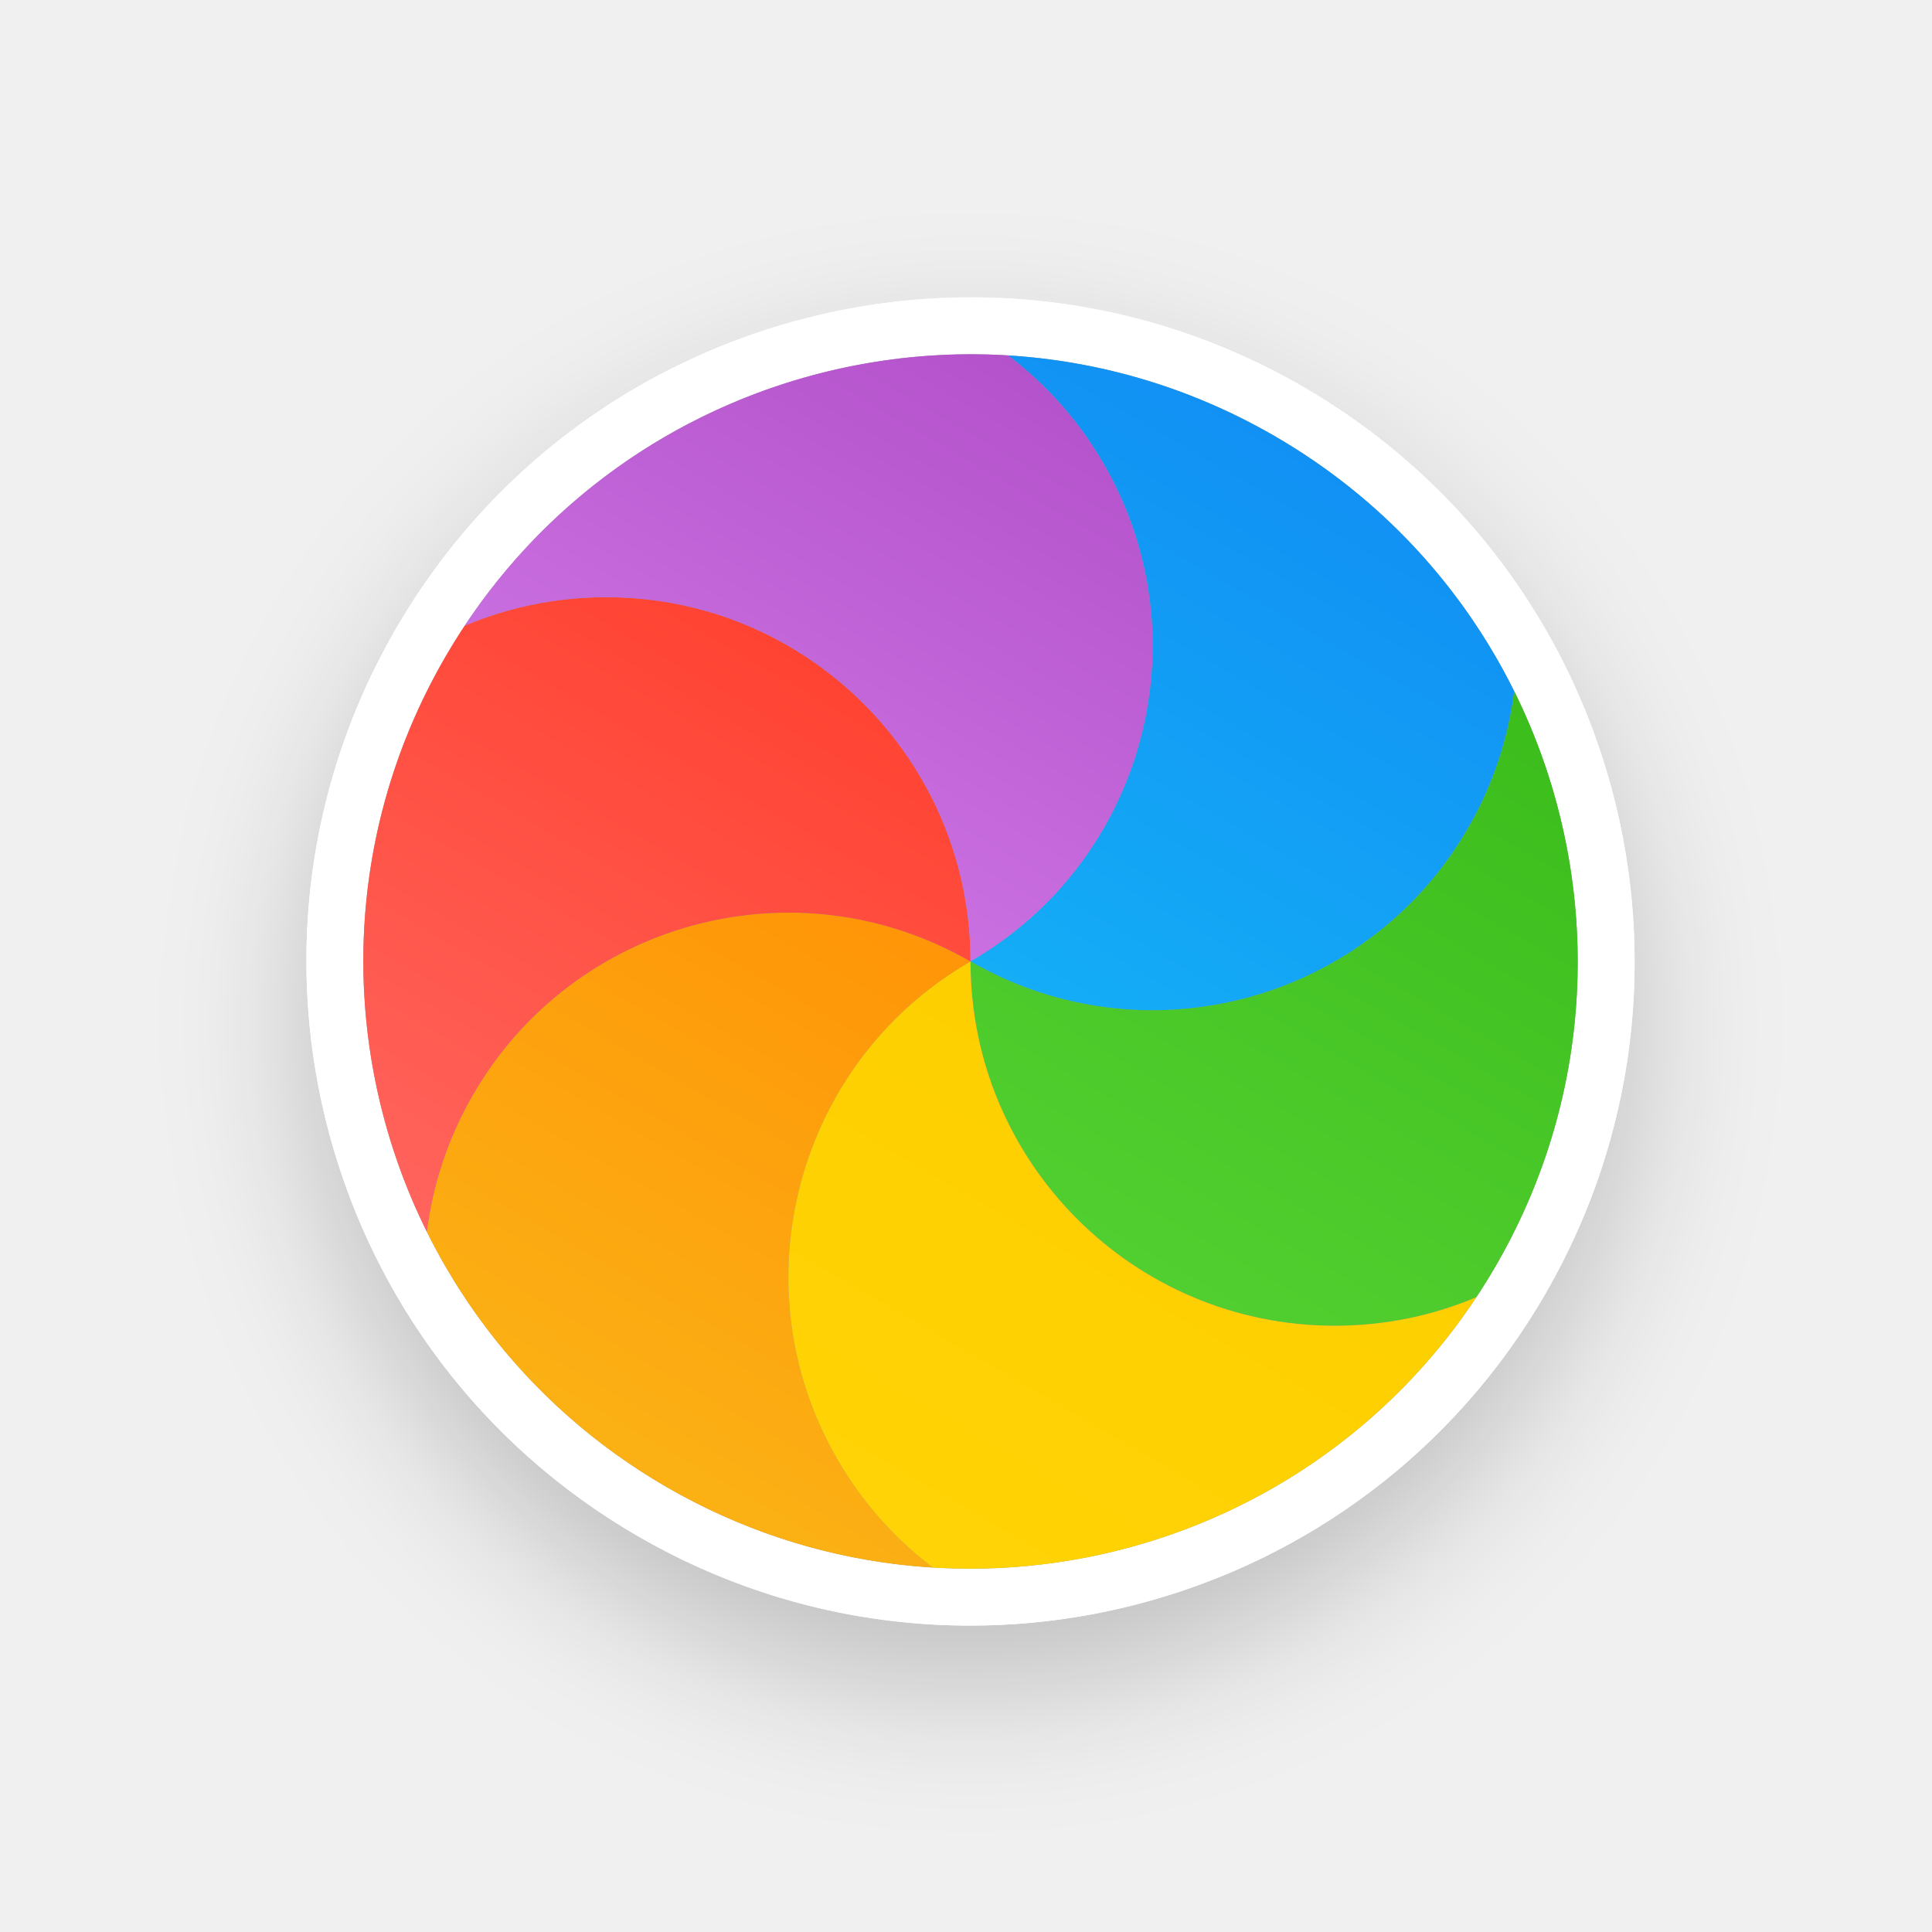
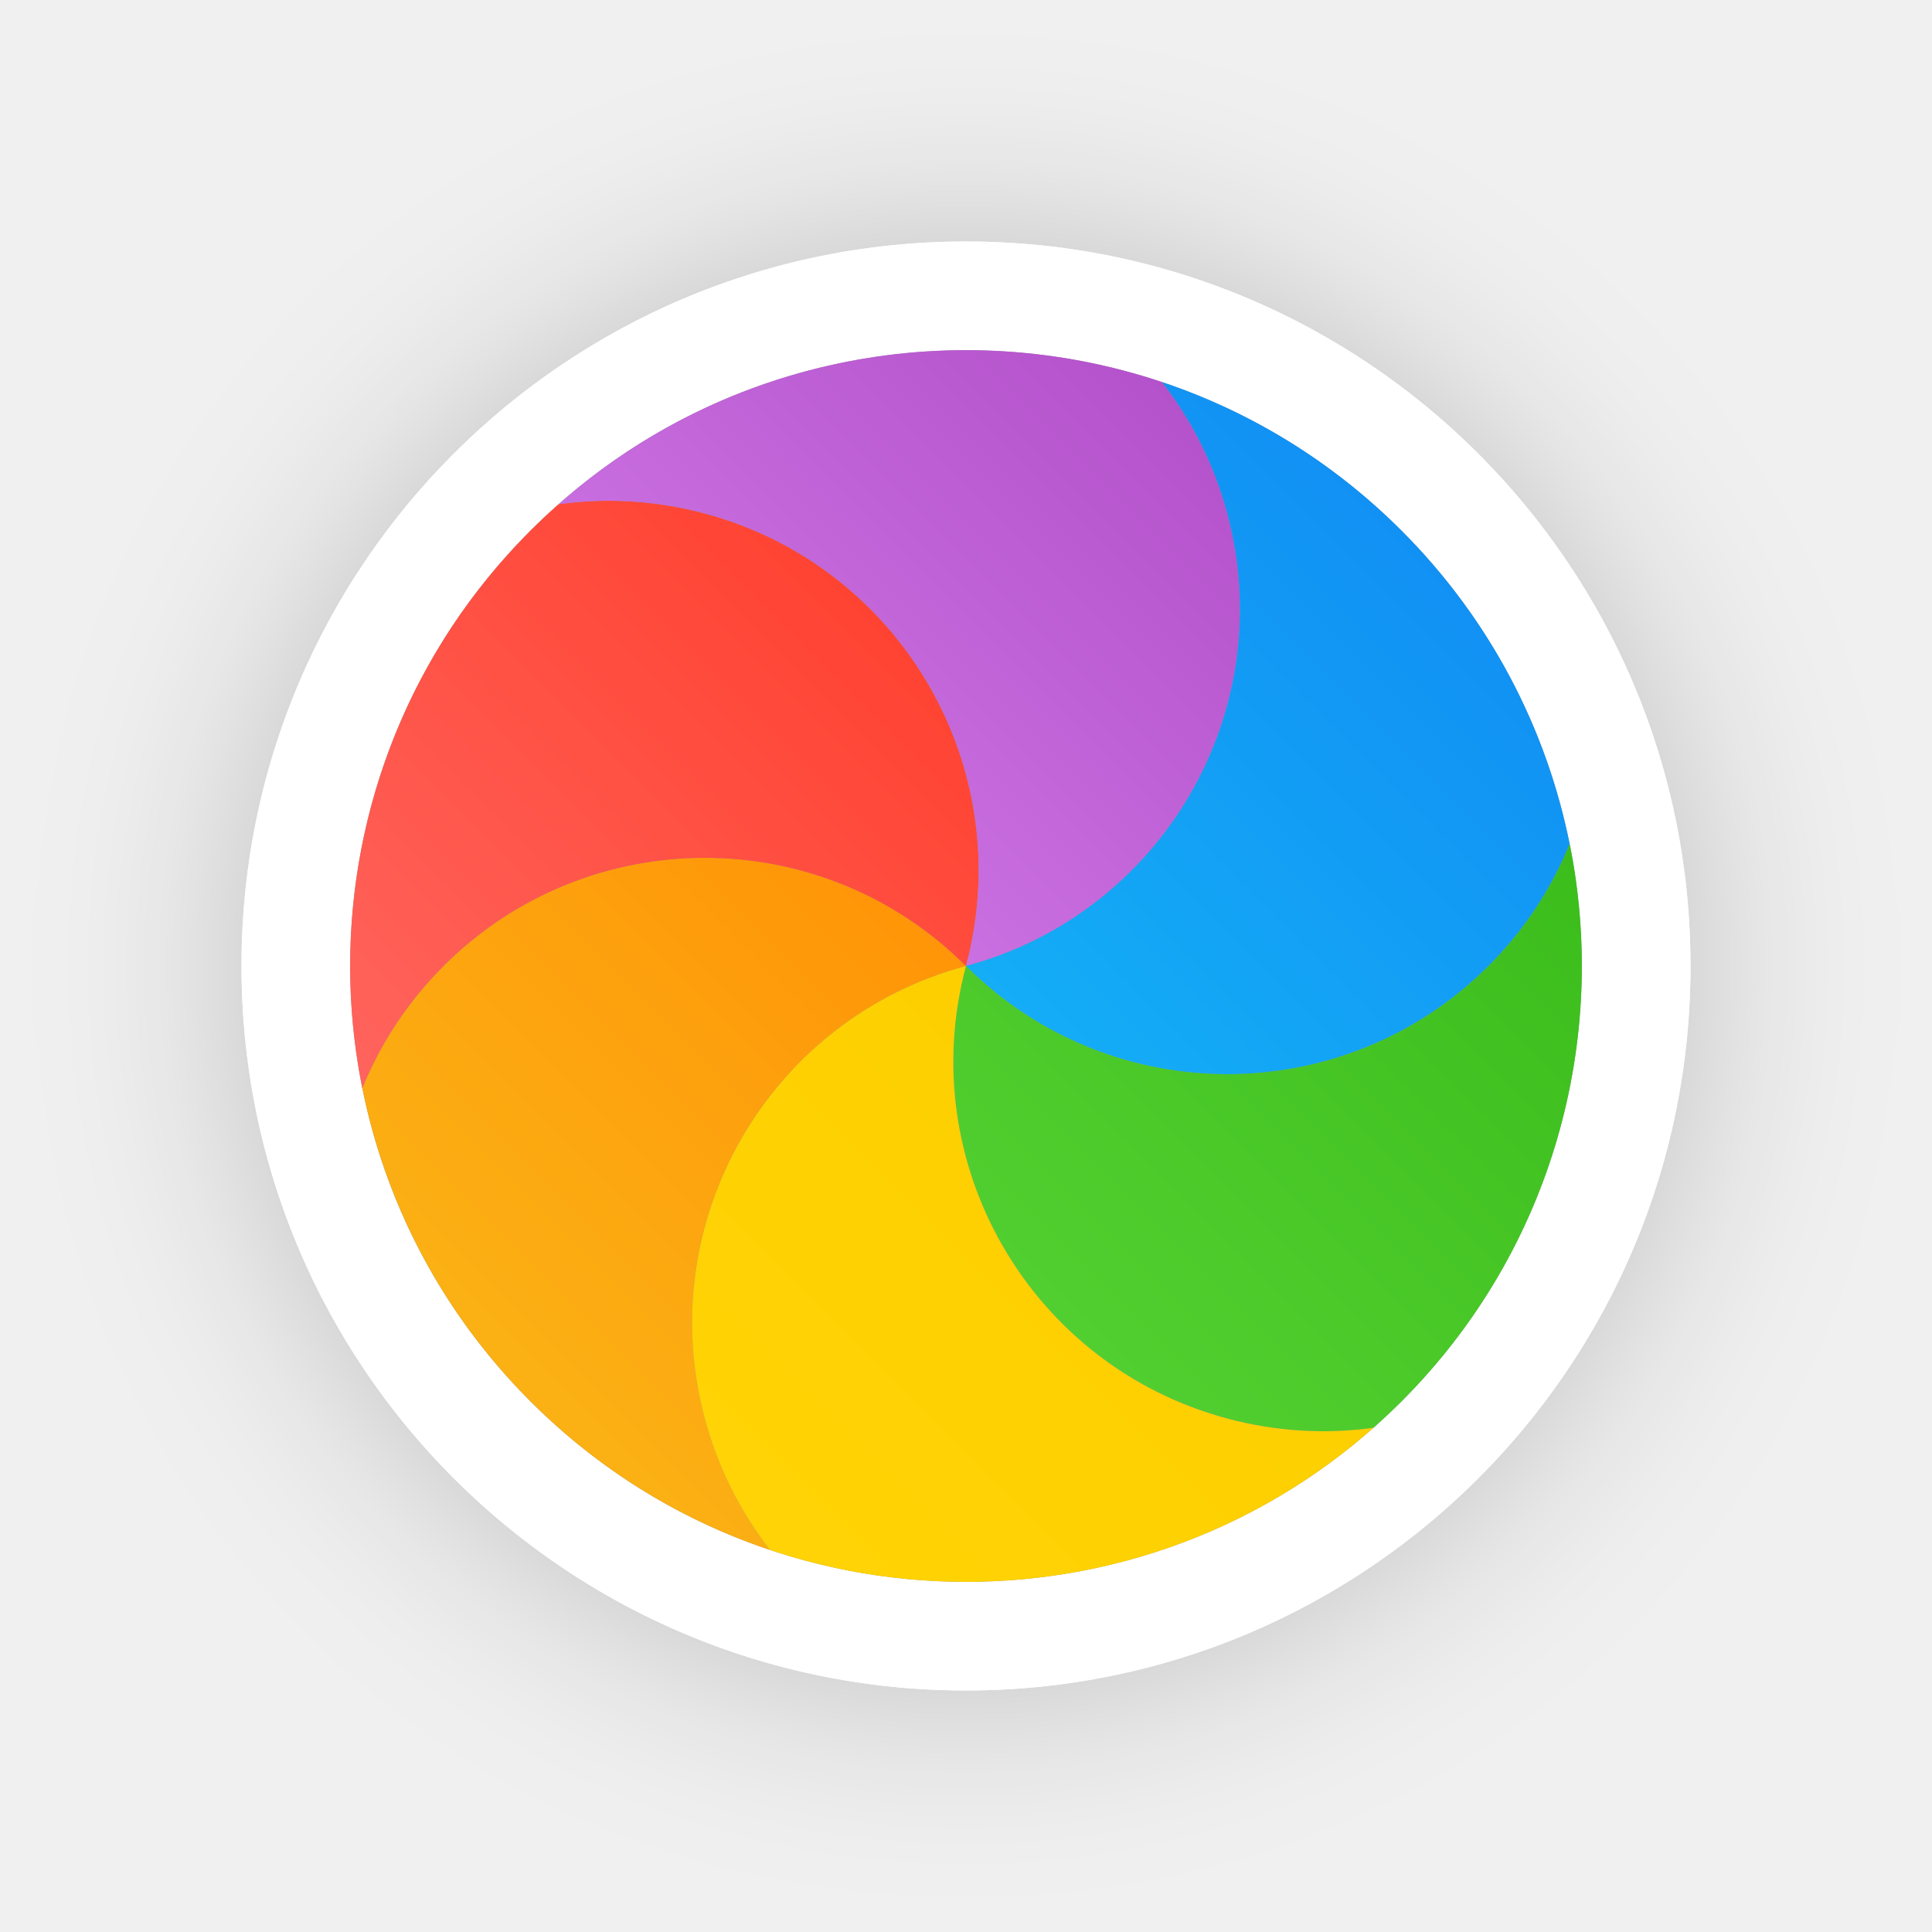
- <svg xmlns="http://www.w3.org/2000/svg" height="32" viewBox="0 0 32 32" width="32">
-   <filter id="a" color-interpolation-filters="sRGB" height="1.257" width="1.257" x="-.128" y="-.128">
-     <feGaussianBlur stdDeviation="1.177" />
+ <svg xmlns="http://www.w3.org/2000/svg" height="24" viewBox="0 0 24 24" width="24" version="1.1" id="svg2221">
+   <defs id="defs2225">
+     <filter style="color-interpolation-filters:sRGB" id="filter2849" x="-0.168" width="1.336" y="-0.168" height="1.336">
+       <feGaussianBlur stdDeviation="1.54" id="feGaussianBlur2851" />
+     </filter>
+   </defs>
+   <linearGradient id="a" gradientTransform="matrix(1.028313,0,0,0.9836115,-1.5249,0.32507)" gradientUnits="userSpaceOnUse" x1="17.871" x2="17.871" y1="7.669" y2="17.893">
+     <stop offset="0" stop-color="#fbb114" id="stop2152" />
+     <stop offset="1" stop-color="#ff9508" id="stop2154" />
+   </linearGradient>
+   <linearGradient id="b" gradientTransform="matrix(0.944652,0,0,1.070723,-1.5249,0.32507)" gradientUnits="userSpaceOnUse" x1="23.954" x2="23.954" y1="8.61" y2="19.256">
+     <stop offset="0" stop-color="#ff645d" id="stop2157" />
+     <stop offset="1" stop-color="#ff4332" id="stop2159" />
+   </linearGradient>
+   <linearGradient id="c" gradientTransform="matrix(1.103708,0,0,0.9164209,-1.5249,0.32507)" gradientUnits="userSpaceOnUse" x1="20.127" x2="20.127" y1="19.205" y2="29.033">
+     <stop offset="0" stop-color="#ca70e1" id="stop2162" />
+     <stop offset="1" stop-color="#b452cb" id="stop2164" />
+   </linearGradient>
+   <linearGradient id="d" gradientTransform="matrix(1.028313,0,0,0.9836116,-1.5249,0.32507)" gradientUnits="userSpaceOnUse" x1="16.36" x2="16.36" y1="17.893" y2="28.118">
+     <stop offset="0" stop-color="#14adf6" id="stop2167" />
+     <stop offset="1" stop-color="#1191f4" id="stop2169" />
+   </linearGradient>
+   <linearGradient id="e" gradientTransform="matrix(0.944652,0,0,1.070723,-1.5249,0.32507)" gradientUnits="userSpaceOnUse" x1="13.308" x2="13.308" y1="13.619" y2="24.265">
+     <stop offset="0" stop-color="#52cf30" id="stop2172" />
+     <stop offset="1" stop-color="#3bbd1c" id="stop2174" />
+   </linearGradient>
+   <linearGradient id="f" gradientTransform="matrix(1.103708,0,0,0.9164209,-1.5249,0.32507)" gradientUnits="userSpaceOnUse" x1="11.766" x2="11.766" y1="9.377" y2="19.205">
+     <stop offset="0" stop-color="#ffd305" id="stop2177" />
+     <stop offset="1" stop-color="#fdcf01" id="stop2179" />
+   </linearGradient>
+   <filter id="g" height="1.257" width="1.257" x="-0.128" y="-0.128" style="color-interpolation-filters:sRGB">
+     <feGaussianBlur stdDeviation="1.177" id="feGaussianBlur2182" />
  </filter>
-   <linearGradient id="b" gradientTransform="matrix(1.028313 0 0 .9836115 343.323 796.7172)" gradientUnits="userSpaceOnUse" x1="17.871" x2="17.871" y1="7.669" y2="17.893">
-     <stop offset="0" stop-color="#fbb114" />
-     <stop offset="1" stop-color="#ff9508" />
-   </linearGradient>
-   <linearGradient id="c" gradientTransform="matrix(.944652 0 0 1.070723 343.323 796.7172)" gradientUnits="userSpaceOnUse" x1="23.954" x2="23.954" y1="8.61" y2="19.256">
-     <stop offset="0" stop-color="#ff645d" />
-     <stop offset="1" stop-color="#ff4332" />
-   </linearGradient>
-   <linearGradient id="d" gradientTransform="matrix(1.103708 0 0 .9164209 343.323 796.7172)" gradientUnits="userSpaceOnUse" x1="20.127" x2="20.127" y1="19.205" y2="29.033">
-     <stop offset="0" stop-color="#ca70e1" />
-     <stop offset="1" stop-color="#b452cb" />
-   </linearGradient>
-   <linearGradient id="e" gradientTransform="matrix(1.028313 0 0 .9836116 343.323 796.7172)" gradientUnits="userSpaceOnUse" x1="16.36" x2="16.36" y1="17.893" y2="28.118">
-     <stop offset="0" stop-color="#14adf6" />
-     <stop offset="1" stop-color="#1191f4" />
-   </linearGradient>
-   <linearGradient id="f" gradientTransform="matrix(.944652 0 0 1.070723 343.323 796.7172)" gradientUnits="userSpaceOnUse" x1="13.308" x2="13.308" y1="13.619" y2="24.265">
-     <stop offset="0" stop-color="#52cf30" />
-     <stop offset="1" stop-color="#3bbd1c" />
-   </linearGradient>
-   <linearGradient id="g" gradientTransform="matrix(1.103708 0 0 .9164209 343.323 796.7172)" gradientUnits="userSpaceOnUse" x1="11.766" x2="11.766" y1="9.377" y2="19.205">
-     <stop offset="0" stop-color="#ffd305" />
-     <stop offset="1" stop-color="#fdcf01" />
-   </linearGradient>
-   <g transform="translate(0 -1020.362)">
-     <path d="m16.075 1026.3c-6.075 0-11 4.925-11 11s4.925 11 11 11 11-4.925 11-11-4.925-11-11-11z" filter="url(#a)" opacity=".2" />
-     <g fill-rule="evenodd" transform="matrix(-.8658808 -.4999165 .4999165 -.8658808 -78.49937 1921.82)">
-       <g fill="#fff">
-         <circle cx="360.923" cy="814.317" r="11" />
-         <path d="m367.005 805.15c.333.789.518 1.656.518 2.567 0 3.645-2.955 6.6-6.6 6.6 1.823-3.157.741-7.193-2.416-9.016-.789-.456-1.633-.73-2.484-.835 1.475-.735 3.139-1.149 4.9-1.149 2.249 0 4.34.675 6.082 1.833z" />
-         <path d="m371.902 815.002c-.516.683-1.175 1.276-1.963 1.731-3.157 1.823-7.193.741-9.016-2.416 3.645 0 6.6-2.955 6.6-6.6 0-.91-.184-1.778-.518-2.567 2.964 1.971 4.918 5.341 4.918 9.167 0 .23-.007.459-.021.685z" />
-         <path d="m365.823 824.168c-.851-.106-1.695-.38-2.484-.835-3.157-1.823-4.238-5.859-2.416-9.016 1.823 3.157 5.859 4.238 9.016 2.416.788-.455 1.447-1.048 1.963-1.731-.247 4.022-2.656 7.46-6.079 9.166z" />
-         <path d="m354.841 823.484c-.333-.789-.518-1.656-.518-2.567 0-3.645 2.955-6.6 6.6-6.6-1.823 3.157-.741 7.193 2.416 9.016.789.456 1.633.73 2.484.835-1.475.735-3.139 1.149-4.9 1.149-2.249 0-4.34-.675-6.082-1.833z" />
-         <path d="m349.944 813.632c.516-.683 1.175-1.276 1.963-1.731 3.157-1.823 7.193-.741 9.016 2.416-3.645 0-6.6 2.955-6.6 6.6 0 .91.184 1.778.518 2.567-2.964-1.971-4.918-5.341-4.918-9.167 0-.23.007-.459.021-.685z" />
-         <path d="m356.023 804.466c.851.106 1.695.38 2.484.835 3.157 1.823 4.238 5.859 2.416 9.016-1.823-3.157-5.859-4.238-9.016-2.416-.788.455-1.447 1.048-1.963 1.731.247-4.022 2.656-7.46 6.079-9.166z" />
-       </g>
-       <circle cx="360.923" cy="814.317" fill="#959595" r="10.057" />
-       <path d="m366.484 805.936c.305.721.473 1.514.473 2.347 0 3.333-2.702 6.034-6.034 6.034 1.666-2.886.677-6.577-2.209-8.243-.722-.417-1.493-.667-2.271-.764 1.349-.672 2.87-1.05 4.48-1.05 2.056 0 3.968.617 5.561 1.676z" fill="url(#b)" />
-       <path d="m370.961 814.944c-.472.624-1.074 1.166-1.795 1.582-2.886 1.666-6.577.677-8.243-2.209 3.333 0 6.034-2.702 6.034-6.034 0-.832-.169-1.625-.473-2.347 2.71 1.802 4.496 4.883 4.496 8.381 0 .21-.007.419-.019.626z" fill="url(#c)" />
-       <path d="m365.403 823.324c-.778-.097-1.55-.347-2.271-.764-2.886-1.666-3.875-5.357-2.209-8.243 1.666 2.886 5.357 3.875 8.243 2.209.72-.416 1.323-.958 1.795-1.582-.226 3.678-2.428 6.821-5.558 8.38z" fill="url(#d)" />
-       <path d="m355.362 822.698c-.305-.721-.473-1.514-.473-2.347 0-3.333 2.702-6.034 6.034-6.034-1.666 2.886-.677 6.577 2.209 8.243.722.417 1.493.667 2.271.764-1.349.672-2.87 1.05-4.48 1.05-2.056 0-3.968-.617-5.561-1.676z" fill="url(#e)" />
-       <path d="m350.885 813.691c.472-.624 1.074-1.166 1.795-1.582 2.886-1.666 6.577-.677 8.243 2.209-3.333 0-6.034 2.702-6.034 6.034 0 .832.169 1.625.473 2.347-2.71-1.802-4.496-4.883-4.496-8.381 0-.21.007-.419.019-.626z" fill="url(#f)" />
-       <path d="m356.443 805.31c.778.097 1.55.347 2.271.764 2.886 1.666 3.875 5.357 2.209 8.243-1.666-2.886-5.357-3.875-8.243-2.209-.72.416-1.323.958-1.795 1.582.226-3.678 2.428-6.821 5.558-8.38z" fill="url(#g)" />
+   <g transform="matrix(0.8181815,0,0,0.8181815,-283.3005,-654.2592)" style="opacity:0.2;fill:#000000;fill-opacity:1;fill-rule:evenodd;filter:url(#filter2849)" id="g2839">
+     <circle id="circle2825" r="11" cy="814.317" cx="360.923" style="fill:#000000;fill-opacity:1" />
+     <path id="path2827" d="m 367.005,805.15 c 0.333,0.789 0.518,1.656 0.518,2.567 0,3.645 -2.955,6.6 -6.6,6.6 1.823,-3.157 0.741,-7.193 -2.416,-9.016 -0.789,-0.456 -1.633,-0.73 -2.484,-0.835 1.475,-0.735 3.139,-1.149 4.9,-1.149 2.249,0 4.34,0.675 6.082,1.833 z" style="fill:#000000;fill-opacity:1" />
+     <path id="path2829" d="m 371.902,815.002 c -0.516,0.683 -1.175,1.276 -1.963,1.731 -3.157,1.823 -7.193,0.741 -9.016,-2.416 3.645,0 6.6,-2.955 6.6,-6.6 0,-0.91 -0.184,-1.778 -0.518,-2.567 2.964,1.971 4.918,5.341 4.918,9.167 0,0.23 -0.007,0.459 -0.021,0.685 z" style="fill:#000000;fill-opacity:1" />
+     <path id="path2831" d="m 365.823,824.168 c -0.851,-0.106 -1.695,-0.38 -2.484,-0.835 -3.157,-1.823 -4.238,-5.859 -2.416,-9.016 1.823,3.157 5.859,4.238 9.016,2.416 0.788,-0.455 1.447,-1.048 1.963,-1.731 -0.247,4.022 -2.656,7.46 -6.079,9.166 z" style="fill:#000000;fill-opacity:1" />
+     <path id="path2833" d="m 354.841,823.484 c -0.333,-0.789 -0.518,-1.656 -0.518,-2.567 0,-3.645 2.955,-6.6 6.6,-6.6 -1.823,3.157 -0.741,7.193 2.416,9.016 0.789,0.456 1.633,0.73 2.484,0.835 -1.475,0.735 -3.139,1.149 -4.9,1.149 -2.249,0 -4.34,-0.675 -6.082,-1.833 z" style="fill:#000000;fill-opacity:1" />
+     <path id="path2835" d="m 349.944,813.632 c 0.516,-0.683 1.175,-1.276 1.963,-1.731 3.157,-1.823 7.193,-0.741 9.016,2.416 -3.645,0 -6.6,2.955 -6.6,6.6 0,0.91 0.184,1.778 0.518,2.567 -2.964,-1.971 -4.918,-5.341 -4.918,-9.167 0,-0.23 0.007,-0.459 0.021,-0.685 z" style="fill:#000000;fill-opacity:1" />
+     <path id="path2837" d="m 356.023,804.466 c 0.851,0.106 1.695,0.38 2.484,0.835 3.157,1.823 4.238,5.859 2.416,9.016 -1.823,-3.157 -5.859,-4.238 -9.016,-2.416 -0.788,0.455 -1.447,1.048 -1.963,1.731 0.247,-4.022 2.656,-7.46 6.079,-9.166 z" style="fill:#000000;fill-opacity:1" />
+   </g>
+   <g id="g2201" style="fill:#ffffff;fill-rule:evenodd" transform="matrix(0.8181815,0,0,0.8181815,-283.3005,-654.2592)">
+     <circle cx="360.923" cy="814.317" r="11" id="circle2187" />
+     <path d="m 367.005,805.15 c 0.333,0.789 0.518,1.656 0.518,2.567 0,3.645 -2.955,6.6 -6.6,6.6 1.823,-3.157 0.741,-7.193 -2.416,-9.016 -0.789,-0.456 -1.633,-0.73 -2.484,-0.835 1.475,-0.735 3.139,-1.149 4.9,-1.149 2.249,0 4.34,0.675 6.082,1.833 z" id="path2189" />
+     <path d="m 371.902,815.002 c -0.516,0.683 -1.175,1.276 -1.963,1.731 -3.157,1.823 -7.193,0.741 -9.016,-2.416 3.645,0 6.6,-2.955 6.6,-6.6 0,-0.91 -0.184,-1.778 -0.518,-2.567 2.964,1.971 4.918,5.341 4.918,9.167 0,0.23 -0.007,0.459 -0.021,0.685 z" id="path2191" />
+     <path d="m 365.823,824.168 c -0.851,-0.106 -1.695,-0.38 -2.484,-0.835 -3.157,-1.823 -4.238,-5.859 -2.416,-9.016 1.823,3.157 5.859,4.238 9.016,2.416 0.788,-0.455 1.447,-1.048 1.963,-1.731 -0.247,4.022 -2.656,7.46 -6.079,9.166 z" id="path2193" />
+     <path d="m 354.841,823.484 c -0.333,-0.789 -0.518,-1.656 -0.518,-2.567 0,-3.645 2.955,-6.6 6.6,-6.6 -1.823,3.157 -0.741,7.193 2.416,9.016 0.789,0.456 1.633,0.73 2.484,0.835 -1.475,0.735 -3.139,1.149 -4.9,1.149 -2.249,0 -4.34,-0.675 -6.082,-1.833 z" id="path2195" />
+     <path d="m 349.944,813.632 c 0.516,-0.683 1.175,-1.276 1.963,-1.731 3.157,-1.823 7.193,-0.741 9.016,2.416 -3.645,0 -6.6,2.955 -6.6,6.6 0,0.91 0.184,1.778 0.518,2.567 -2.964,-1.971 -4.918,-5.341 -4.918,-9.167 0,-0.23 0.007,-0.459 0.021,-0.685 z" id="path2197" />
+     <path d="m 356.023,804.466 c 0.851,0.106 1.695,0.38 2.484,0.835 3.157,1.823 4.238,5.859 2.416,9.016 -1.823,-3.157 -5.859,-4.238 -9.016,-2.416 -0.788,0.455 -1.447,1.048 -1.963,1.731 0.247,-4.022 2.656,-7.46 6.079,-9.166 z" id="path2199" />
+   </g>
+   <g id="g2823" transform="matrix(-1.272792,-1.272792,1.272792,-1.272792,10.1363,50.18397)">
+     <circle style="fill:#959595;fill-rule:evenodd;stroke-width:0.423" id="circle2203" r="4.25" cy="15.732" cx="14.268" />
+     <g transform="matrix(0.4225851,0,0,0.4225851,7.474854,8.157344)" id="g2813">
+       <path d="m 21.636,9.544 c 0.305,0.721 0.473,1.514 0.473,2.347 0,3.333 -2.702,6.034 -6.034,6.034 1.666,-2.886 0.677,-6.577 -2.209,-8.243 -0.722,-0.417 -1.493,-0.667 -2.271,-0.764 1.349,-0.672 2.87,-1.05 4.48,-1.05 2.056,0 3.968,0.617 5.561,1.676 z" id="path2205" style="fill:url(#a);fill-rule:evenodd" />
+       <path d="m 26.113,18.551 c -0.472,0.624 -1.074,1.166 -1.795,1.582 -2.886,1.666 -6.577,0.677 -8.243,-2.209 3.333,0 6.034,-2.702 6.034,-6.034 0,-0.832 -0.169,-1.625 -0.473,-2.347 2.71,1.802 4.496,4.883 4.496,8.381 0,0.21 -0.007,0.419 -0.019,0.626 z" id="path2207" style="fill:url(#b);fill-rule:evenodd" />
+       <path d="m 20.555,26.932 c -0.778,-0.097 -1.55,-0.347 -2.271,-0.764 -2.886,-1.666 -3.875,-5.357 -2.209,-8.243 1.666,2.886 5.357,3.875 8.243,2.209 0.72,-0.416 1.323,-0.958 1.795,-1.582 -0.226,3.678 -2.428,6.821 -5.558,8.38 z" id="path2209" style="fill:url(#c);fill-rule:evenodd" />
+       <path d="m 10.514,26.306 c -0.305,-0.721 -0.473,-1.514 -0.473,-2.347 0,-3.333 2.702,-6.034 6.034,-6.034 -1.666,2.886 -0.677,6.577 2.209,8.243 0.722,0.417 1.493,0.667 2.271,0.764 -1.349,0.672 -2.87,1.05 -4.48,1.05 -2.056,0 -3.968,-0.617 -5.561,-1.676 z" id="path2211" style="fill:url(#d);fill-rule:evenodd" />
+       <path d="m 6.037,17.299 c 0.472,-0.624 1.074,-1.166 1.795,-1.582 2.886,-1.666 6.577,-0.677 8.243,2.209 -3.333,0 -6.034,2.702 -6.034,6.034 0,0.832 0.169,1.625 0.473,2.347 -2.71,-1.802 -4.496,-4.883 -4.496,-8.381 0,-0.21 0.007,-0.419 0.019,-0.626 z" id="path2213" style="fill:url(#e);fill-rule:evenodd" />
+       <path d="m 11.595,8.918 c 0.778,0.097 1.55,0.347 2.271,0.764 2.886,1.666 3.875,5.357 2.209,8.243 -1.666,-2.886 -5.357,-3.875 -8.243,-2.209 -0.72,0.416 -1.323,0.958 -1.795,1.582 0.226,-3.678 2.428,-6.821 5.558,-8.38 z" id="path2215" style="fill:url(#f);fill-rule:evenodd" />
    </g>
  </g>
</svg>
